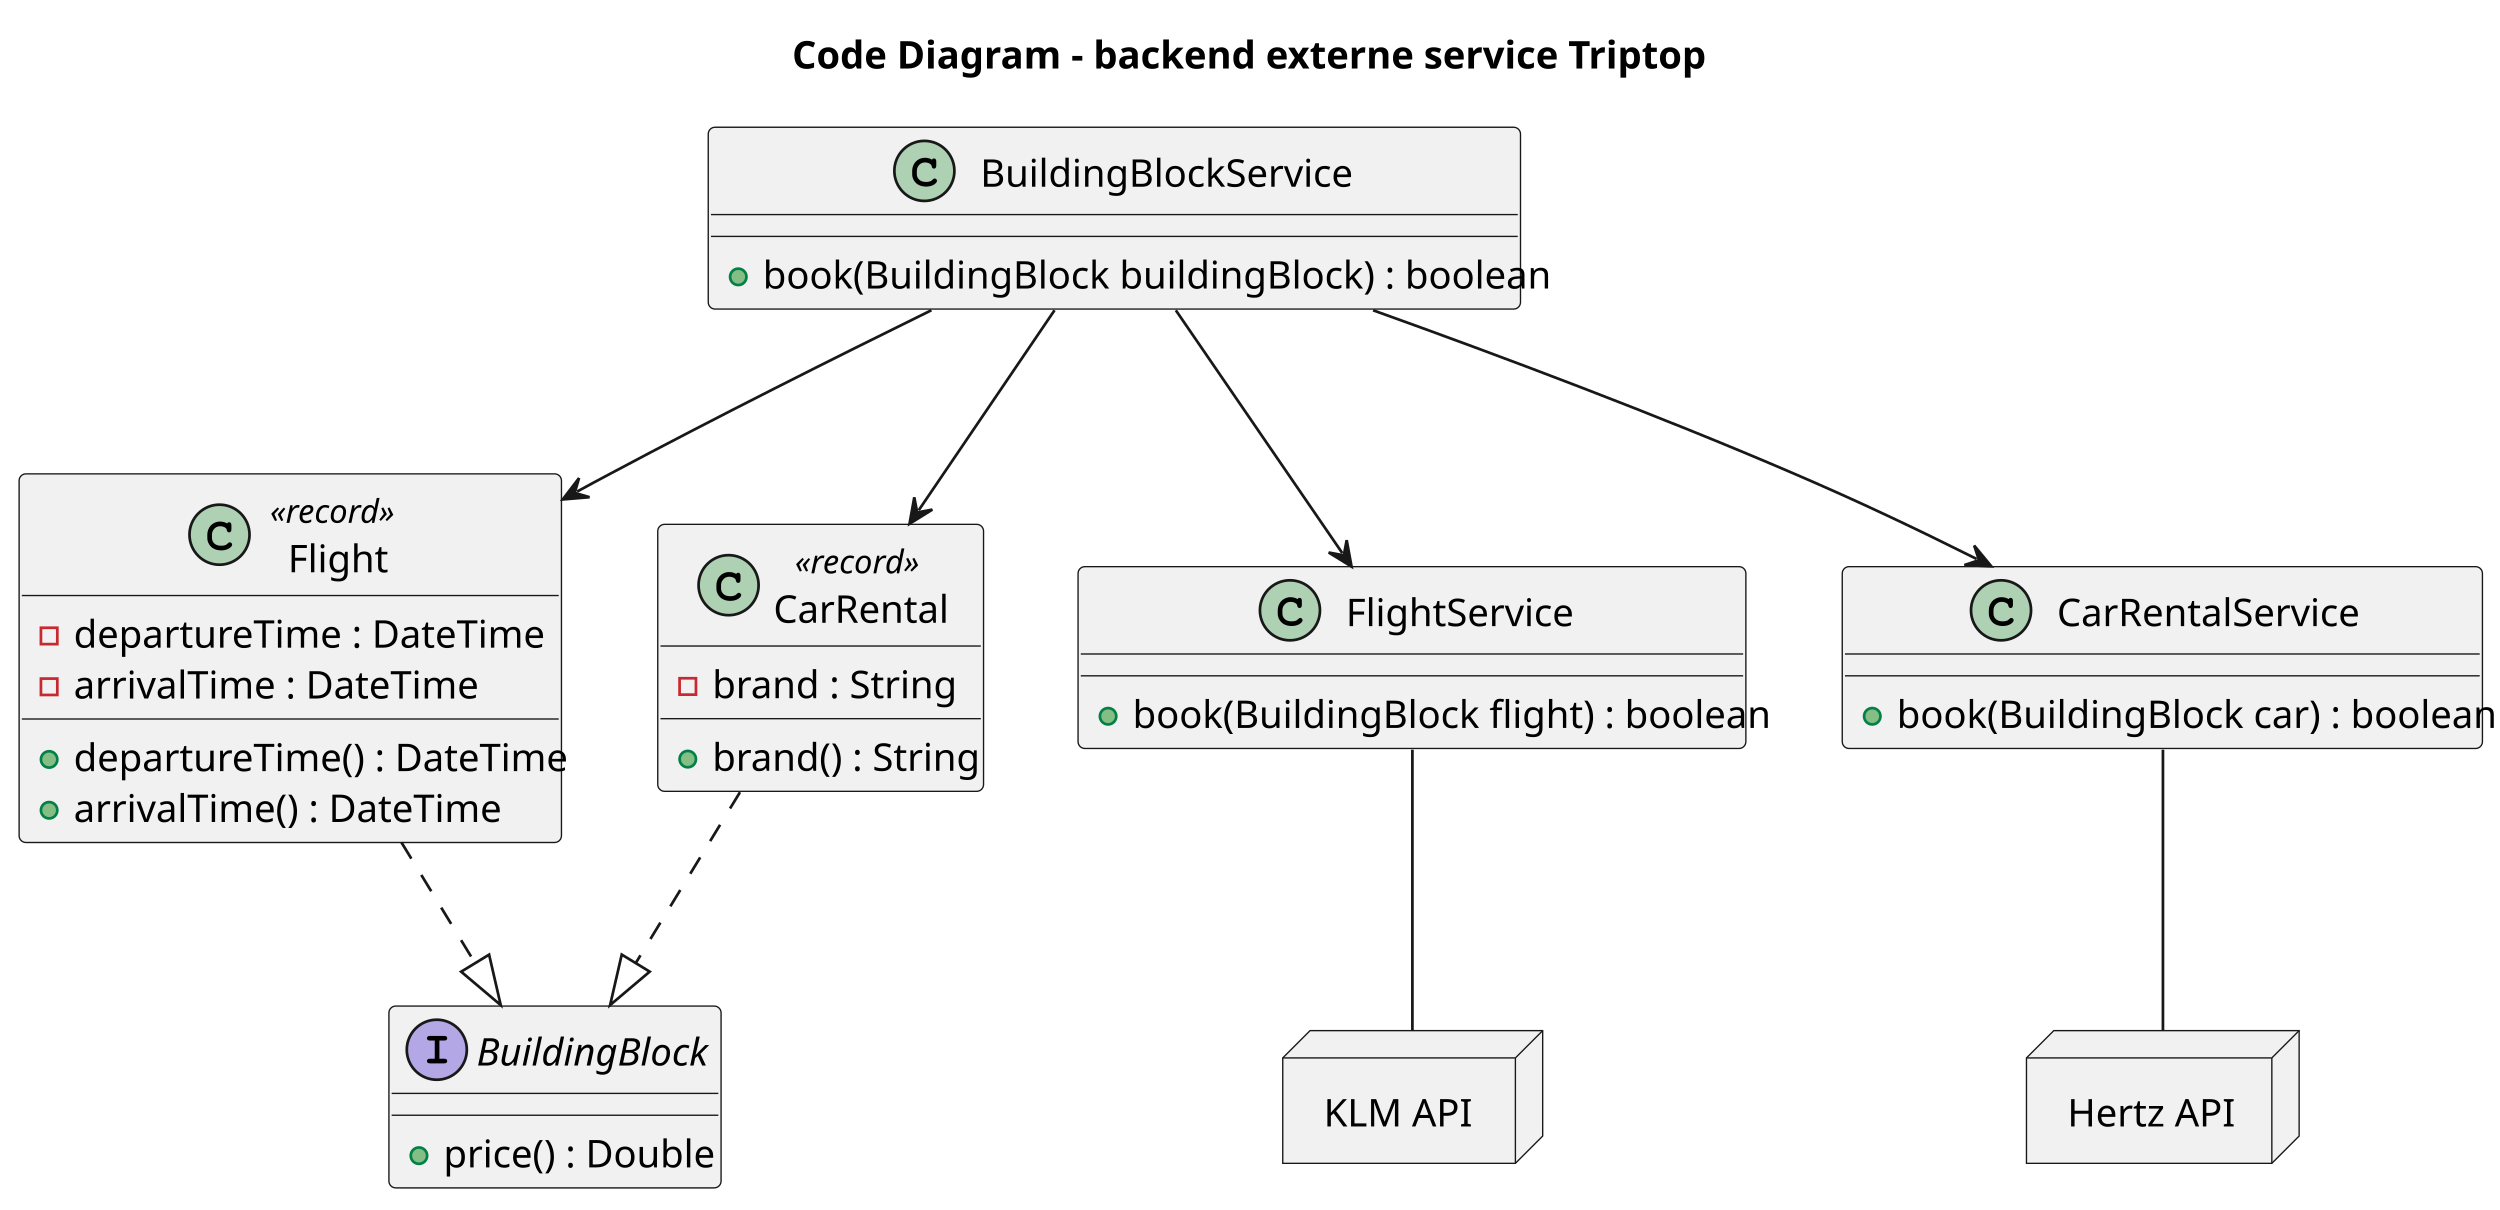
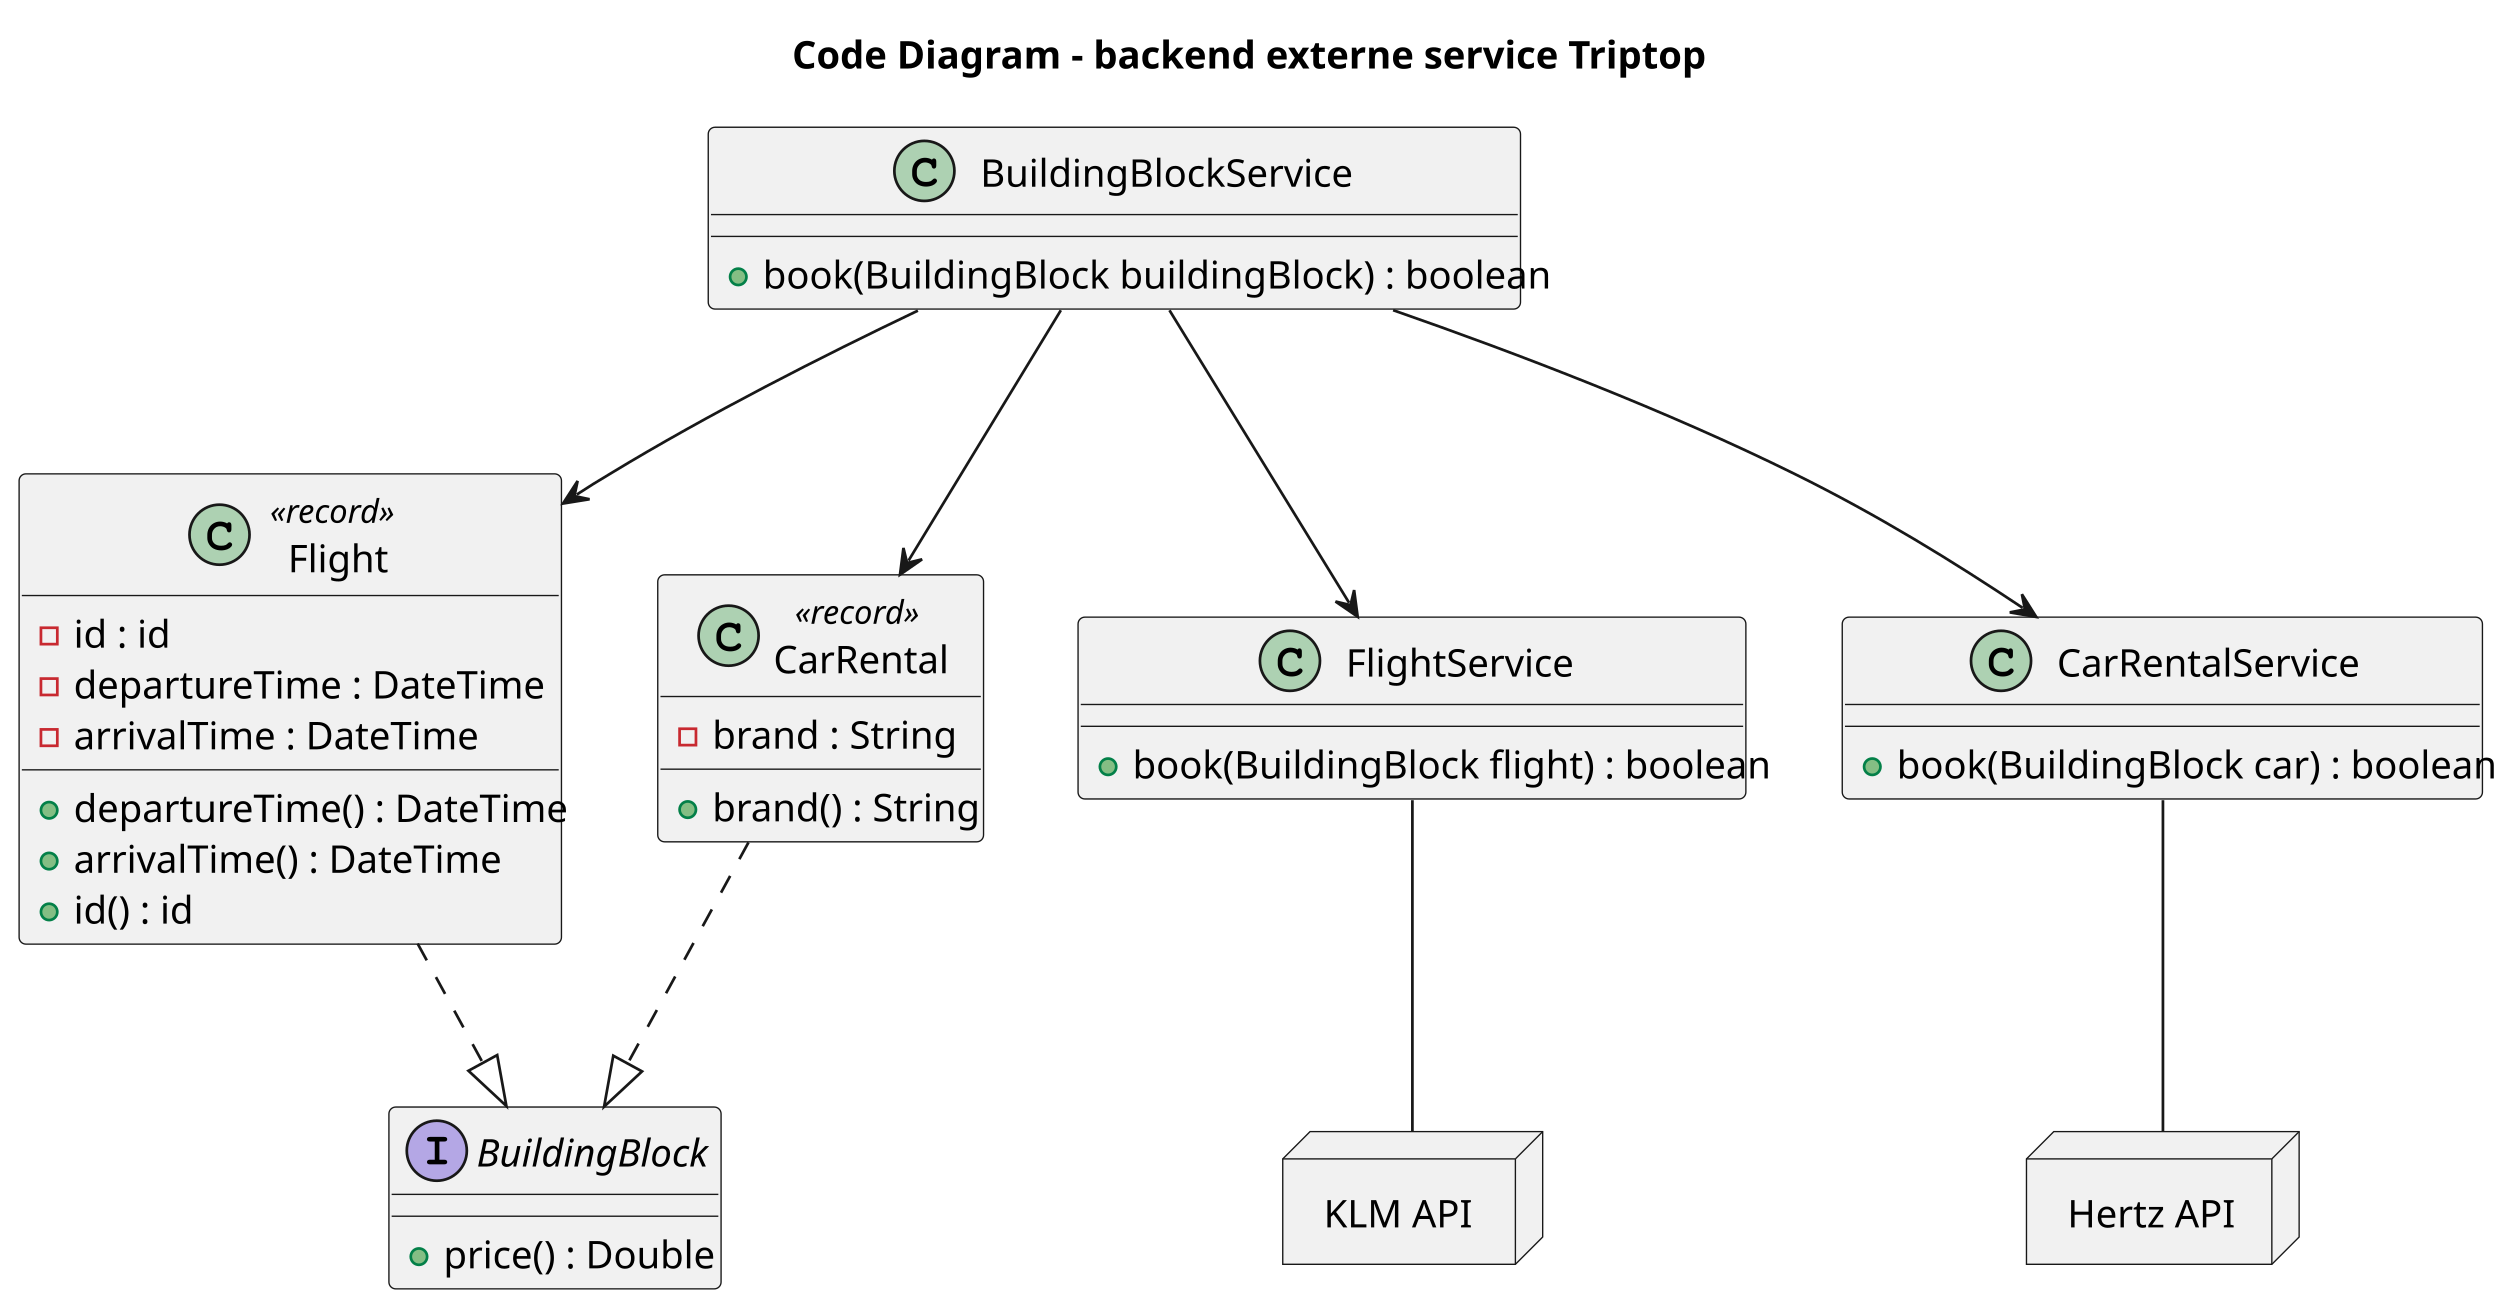
- <svg xmlns="http://www.w3.org/2000/svg" contentStyleType="text/css" height="443px" preserveAspectRatio="none" style="width:916px;height:443px;background:#FFFFFF;" version="1.1" viewBox="0 0 916 443" width="916px" zoomAndPan="magnify">
+ <svg xmlns="http://www.w3.org/2000/svg" contentStyleType="text/css" height="480px" preserveAspectRatio="none" style="width:916px;height:480px;background:#FFFFFF;" version="1.1" viewBox="0 0 916 480" width="916px" zoomAndPan="magnify">
  <defs />
  <g>
    <text fill="#000000" font-family="sans-serif" font-size="14" font-weight="bold" lengthAdjust="spacing" textLength="322.103" x="290.231" y="25.107">Code Diagram - backend externe service Triptop</text>
    <g id="elem_KLM">
-       <polygon fill="#F1F1F1" points="470,387.621,480,377.621,565.241,377.621,565.241,416.242,555.241,426.242,470,426.242,470,387.621" style="stroke:#181818;stroke-width:0.5;" />
-       <line style="stroke:#181818;stroke-width:0.5;" x1="555.241" x2="565.241" y1="387.621" y2="377.621" />
-       <line style="stroke:#181818;stroke-width:0.5;" x1="470" x2="555.241" y1="387.621" y2="387.621" />
-       <line style="stroke:#181818;stroke-width:0.5;" x1="555.241" x2="555.241" y1="387.621" y2="426.242" />
-       <text fill="#000000" font-family="sans-serif" font-size="14" lengthAdjust="spacing" textLength="55.241" x="485" y="412.728">KLM API</text>
+       <polygon fill="#F1F1F1" points="470,424.621,480,414.621,565.241,414.621,565.241,453.242,555.241,463.242,470,463.242,470,424.621" style="stroke:#181818;stroke-width:0.5;" />
+       <line style="stroke:#181818;stroke-width:0.5;" x1="555.241" x2="565.241" y1="424.621" y2="414.621" />
+       <line style="stroke:#181818;stroke-width:0.5;" x1="470" x2="555.241" y1="424.621" y2="424.621" />
+       <line style="stroke:#181818;stroke-width:0.5;" x1="555.241" x2="555.241" y1="424.621" y2="463.242" />
+       <text fill="#000000" font-family="sans-serif" font-size="14" lengthAdjust="spacing" textLength="55.241" x="485" y="449.728">KLM API</text>
    </g>
    <g id="elem_Hertz">
-       <polygon fill="#F1F1F1" points="742.5,387.621,752.5,377.621,842.403,377.621,842.403,416.242,832.403,426.242,742.5,426.242,742.5,387.621" style="stroke:#181818;stroke-width:0.5;" />
-       <line style="stroke:#181818;stroke-width:0.5;" x1="832.403" x2="842.403" y1="387.621" y2="377.621" />
-       <line style="stroke:#181818;stroke-width:0.5;" x1="742.5" x2="832.403" y1="387.621" y2="387.621" />
-       <line style="stroke:#181818;stroke-width:0.5;" x1="832.403" x2="832.403" y1="387.621" y2="426.242" />
-       <text fill="#000000" font-family="sans-serif" font-size="14" lengthAdjust="spacing" textLength="59.903" x="757.5" y="412.728">Hertz API</text>
+       <polygon fill="#F1F1F1" points="742.5,424.621,752.5,414.621,842.403,414.621,842.403,453.242,832.403,463.242,742.5,463.242,742.5,424.621" style="stroke:#181818;stroke-width:0.5;" />
+       <line style="stroke:#181818;stroke-width:0.5;" x1="832.403" x2="842.403" y1="424.621" y2="414.621" />
+       <line style="stroke:#181818;stroke-width:0.5;" x1="742.5" x2="832.403" y1="424.621" y2="424.621" />
+       <line style="stroke:#181818;stroke-width:0.5;" x1="832.403" x2="832.403" y1="424.621" y2="463.242" />
+       <text fill="#000000" font-family="sans-serif" font-size="14" lengthAdjust="spacing" textLength="59.903" x="757.5" y="449.728">Hertz API</text>
    </g>
    <g id="elem_Flight">
-       <rect codeLine="4" fill="#F1F1F1" height="135.066" id="Flight" rx="2.5" ry="2.5" style="stroke:#181818;stroke-width:0.5;" width="198.717" x="7" y="173.621" />
+       <rect codeLine="4" fill="#F1F1F1" height="172.309" id="Flight" rx="2.5" ry="2.5" style="stroke:#181818;stroke-width:0.5;" width="198.717" x="7" y="173.621" />
      <ellipse cx="80.428" cy="195.912" fill="#ADD1B2" rx="11" ry="11" style="stroke:#181818;stroke-width:1.0;" />
      <path d="M83.193,191.787 Q83.35,191.568 83.537,191.459 Q83.725,191.35 83.943,191.35 Q84.318,191.35 84.553,191.615 Q84.787,191.865 84.787,192.475 L84.787,193.928 Q84.787,194.537 84.553,194.803 Q84.318,195.068 83.943,195.068 Q83.6,195.068 83.397,194.865 Q83.193,194.678 83.084,194.162 Q83.037,193.803 82.85,193.615 Q82.522,193.24 81.912,193.022 Q81.303,192.803 80.678,192.803 Q79.912,192.803 79.272,193.131 Q78.647,193.459 78.147,194.209 Q77.662,194.959 77.662,195.99 L77.662,197.084 Q77.662,198.318 78.553,199.147 Q79.443,199.959 81.037,199.959 Q81.975,199.959 82.631,199.709 Q83.022,199.553 83.443,199.115 Q83.709,198.85 83.85,198.772 Q84.006,198.693 84.209,198.693 Q84.537,198.693 84.787,198.959 Q85.053,199.209 85.053,199.553 Q85.053,199.897 84.709,200.303 Q84.209,200.881 83.412,201.209 Q82.334,201.662 81.037,201.662 Q79.522,201.662 78.318,201.037 Q77.334,200.537 76.647,199.475 Q75.959,198.397 75.959,197.115 L75.959,195.959 Q75.959,194.631 76.568,193.49 Q77.193,192.334 78.287,191.725 Q79.381,191.1 80.615,191.1 Q81.35,191.1 81.99,191.272 Q82.647,191.428 83.193,191.787 Z " fill="#000000" />
      <text fill="#000000" font-family="sans-serif" font-size="12" font-style="italic" lengthAdjust="spacing" textLength="47.361" x="98.928" y="191.57">«record»</text>
      <text fill="#000000" font-family="sans-serif" font-size="14" lengthAdjust="spacing" textLength="34.234" x="105.491" y="209.69">Flight</text>
      <line style="stroke:#181818;stroke-width:0.5;" x1="8" x2="204.717" y1="218.203" y2="218.203" />
      <rect fill="none" height="6" style="stroke:#C82930;stroke-width:1.0;" width="6" x="15" y="230.014" />
-       <text fill="#000000" font-family="sans-serif" font-size="14" lengthAdjust="spacing" textLength="163.393" x="27" y="237.31">departureTime : DateTime</text>
+       <text fill="#000000" font-family="sans-serif" font-size="14" lengthAdjust="spacing" textLength="33.462" x="27" y="237.31">id : id</text>
      <rect fill="none" height="6" style="stroke:#C82930;stroke-width:1.0;" width="6" x="15" y="248.635" />
-       <text fill="#000000" font-family="sans-serif" font-size="14" lengthAdjust="spacing" textLength="141.579" x="27" y="255.932">arrivalTime : DateTime</text>
-       <line style="stroke:#181818;stroke-width:0.5;" x1="8" x2="204.717" y1="263.445" y2="263.445" />
-       <ellipse cx="18" cy="278.256" fill="#84BE84" rx="3" ry="3" style="stroke:#038048;stroke-width:1.0;" />
-       <text fill="#000000" font-family="sans-serif" font-size="14" lengthAdjust="spacing" textLength="172.717" x="27" y="282.553">departureTime() : DateTime</text>
+       <text fill="#000000" font-family="sans-serif" font-size="14" lengthAdjust="spacing" textLength="163.393" x="27" y="255.932">departureTime : DateTime</text>
+       <rect fill="none" height="6" style="stroke:#C82930;stroke-width:1.0;" width="6" x="15" y="267.256" />
+       <text fill="#000000" font-family="sans-serif" font-size="14" lengthAdjust="spacing" textLength="141.579" x="27" y="274.553">arrivalTime : DateTime</text>
+       <line style="stroke:#181818;stroke-width:0.5;" x1="8" x2="204.717" y1="282.066" y2="282.066" />
      <ellipse cx="18" cy="296.877" fill="#84BE84" rx="3" ry="3" style="stroke:#038048;stroke-width:1.0;" />
-       <text fill="#000000" font-family="sans-serif" font-size="14" lengthAdjust="spacing" textLength="150.903" x="27" y="301.174">arrivalTime() : DateTime</text>
+       <text fill="#000000" font-family="sans-serif" font-size="14" lengthAdjust="spacing" textLength="172.717" x="27" y="301.174">departureTime() : DateTime</text>
+       <ellipse cx="18" cy="315.498" fill="#84BE84" rx="3" ry="3" style="stroke:#038048;stroke-width:1.0;" />
+       <text fill="#000000" font-family="sans-serif" font-size="14" lengthAdjust="spacing" textLength="150.903" x="27" y="319.795">arrivalTime() : DateTime</text>
+       <ellipse cx="18" cy="334.119" fill="#84BE84" rx="3" ry="3" style="stroke:#038048;stroke-width:1.0;" />
+       <text fill="#000000" font-family="sans-serif" font-size="14" lengthAdjust="spacing" textLength="42.786" x="27" y="338.416">id() : id</text>
    </g>
    <g id="elem_CarRental">
-       <rect codeLine="11" fill="#F1F1F1" height="97.824" id="CarRental" rx="2.5" ry="2.5" style="stroke:#181818;stroke-width:0.5;" width="119.372" x="241" y="192.121" />
-       <ellipse cx="266.955" cy="214.412" fill="#ADD1B2" rx="11" ry="11" style="stroke:#181818;stroke-width:1.0;" />
-       <path d="M269.721,210.287 Q269.877,210.068 270.065,209.959 Q270.252,209.85 270.471,209.85 Q270.846,209.85 271.08,210.115 Q271.315,210.365 271.315,210.975 L271.315,212.428 Q271.315,213.037 271.08,213.303 Q270.846,213.568 270.471,213.568 Q270.127,213.568 269.924,213.365 Q269.721,213.178 269.611,212.662 Q269.565,212.303 269.377,212.115 Q269.049,211.74 268.44,211.522 Q267.83,211.303 267.205,211.303 Q266.44,211.303 265.799,211.631 Q265.174,211.959 264.674,212.709 Q264.19,213.459 264.19,214.49 L264.19,215.584 Q264.19,216.818 265.08,217.647 Q265.971,218.459 267.565,218.459 Q268.502,218.459 269.158,218.209 Q269.549,218.053 269.971,217.615 Q270.236,217.35 270.377,217.272 Q270.533,217.193 270.736,217.193 Q271.065,217.193 271.315,217.459 Q271.58,217.709 271.58,218.053 Q271.58,218.397 271.236,218.803 Q270.736,219.381 269.94,219.709 Q268.861,220.162 267.565,220.162 Q266.049,220.162 264.846,219.537 Q263.861,219.037 263.174,217.975 Q262.486,216.897 262.486,215.615 L262.486,214.459 Q262.486,213.131 263.096,211.99 Q263.721,210.834 264.815,210.225 Q265.908,209.6 267.143,209.6 Q267.877,209.6 268.518,209.772 Q269.174,209.928 269.721,210.287 Z " fill="#000000" />
-       <text fill="#000000" font-family="sans-serif" font-size="12" font-style="italic" lengthAdjust="spacing" textLength="47.361" x="291.223" y="210.07">«record»</text>
-       <text fill="#000000" font-family="sans-serif" font-size="14" lengthAdjust="spacing" textLength="63.027" x="283.39" y="228.19">CarRental</text>
-       <line style="stroke:#181818;stroke-width:0.5;" x1="242" x2="359.372" y1="236.703" y2="236.703" />
-       <rect fill="none" height="6" style="stroke:#C82930;stroke-width:1.0;" width="6" x="249" y="248.514" />
-       <text fill="#000000" font-family="sans-serif" font-size="14" lengthAdjust="spacing" textLength="84.048" x="261" y="255.81">brand : String</text>
-       <line style="stroke:#181818;stroke-width:0.5;" x1="242" x2="359.372" y1="263.324" y2="263.324" />
-       <ellipse cx="252" cy="278.135" fill="#84BE84" rx="3" ry="3" style="stroke:#038048;stroke-width:1.0;" />
-       <text fill="#000000" font-family="sans-serif" font-size="14" lengthAdjust="spacing" textLength="93.372" x="261" y="282.432">brand() : String</text>
+       <rect codeLine="13" fill="#F1F1F1" height="97.824" id="CarRental" rx="2.5" ry="2.5" style="stroke:#181818;stroke-width:0.5;" width="119.372" x="241" y="210.621" />
+       <ellipse cx="266.955" cy="232.912" fill="#ADD1B2" rx="11" ry="11" style="stroke:#181818;stroke-width:1.0;" />
+       <path d="M269.721,228.787 Q269.877,228.568 270.065,228.459 Q270.252,228.35 270.471,228.35 Q270.846,228.35 271.08,228.615 Q271.315,228.865 271.315,229.475 L271.315,230.928 Q271.315,231.537 271.08,231.803 Q270.846,232.068 270.471,232.068 Q270.127,232.068 269.924,231.865 Q269.721,231.678 269.611,231.162 Q269.565,230.803 269.377,230.615 Q269.049,230.24 268.44,230.022 Q267.83,229.803 267.205,229.803 Q266.44,229.803 265.799,230.131 Q265.174,230.459 264.674,231.209 Q264.19,231.959 264.19,232.99 L264.19,234.084 Q264.19,235.318 265.08,236.147 Q265.971,236.959 267.565,236.959 Q268.502,236.959 269.158,236.709 Q269.549,236.553 269.971,236.115 Q270.236,235.85 270.377,235.772 Q270.533,235.693 270.736,235.693 Q271.065,235.693 271.315,235.959 Q271.58,236.209 271.58,236.553 Q271.58,236.897 271.236,237.303 Q270.736,237.881 269.94,238.209 Q268.861,238.662 267.565,238.662 Q266.049,238.662 264.846,238.037 Q263.861,237.537 263.174,236.475 Q262.486,235.397 262.486,234.115 L262.486,232.959 Q262.486,231.631 263.096,230.49 Q263.721,229.334 264.815,228.725 Q265.908,228.1 267.143,228.1 Q267.877,228.1 268.518,228.272 Q269.174,228.428 269.721,228.787 Z " fill="#000000" />
+       <text fill="#000000" font-family="sans-serif" font-size="12" font-style="italic" lengthAdjust="spacing" textLength="47.361" x="291.223" y="228.57">«record»</text>
+       <text fill="#000000" font-family="sans-serif" font-size="14" lengthAdjust="spacing" textLength="63.027" x="283.39" y="246.69">CarRental</text>
+       <line style="stroke:#181818;stroke-width:0.5;" x1="242" x2="359.372" y1="255.203" y2="255.203" />
+       <rect fill="none" height="6" style="stroke:#C82930;stroke-width:1.0;" width="6" x="249" y="267.014" />
+       <text fill="#000000" font-family="sans-serif" font-size="14" lengthAdjust="spacing" textLength="84.048" x="261" y="274.31">brand : String</text>
+       <line style="stroke:#181818;stroke-width:0.5;" x1="242" x2="359.372" y1="281.824" y2="281.824" />
+       <ellipse cx="252" cy="296.635" fill="#84BE84" rx="3" ry="3" style="stroke:#038048;stroke-width:1.0;" />
+       <text fill="#000000" font-family="sans-serif" font-size="14" lengthAdjust="spacing" textLength="93.372" x="261" y="300.932">brand() : String</text>
    </g>
    <g id="elem_BuildingBlockService">
-       <rect codeLine="16" fill="#F1F1F1" height="66.621" id="BuildingBlockService" rx="2.5" ry="2.5" style="stroke:#181818;stroke-width:0.5;" width="297.612" x="259.5" y="46.621" />
+       <rect codeLine="18" fill="#F1F1F1" height="66.621" id="BuildingBlockService" rx="2.5" ry="2.5" style="stroke:#181818;stroke-width:0.5;" width="297.612" x="259.5" y="46.621" />
      <ellipse cx="338.691" cy="62.621" fill="#ADD1B2" rx="11" ry="11" style="stroke:#181818;stroke-width:1.0;" />
      <path d="M341.457,58.496 Q341.613,58.277 341.8,58.168 Q341.988,58.059 342.207,58.059 Q342.582,58.059 342.816,58.324 Q343.05,58.574 343.05,59.184 L343.05,60.637 Q343.05,61.246 342.816,61.512 Q342.582,61.777 342.207,61.777 Q341.863,61.777 341.66,61.574 Q341.457,61.387 341.347,60.871 Q341.3,60.512 341.113,60.324 Q340.785,59.949 340.175,59.73 Q339.566,59.512 338.941,59.512 Q338.175,59.512 337.535,59.84 Q336.91,60.168 336.41,60.918 Q335.925,61.668 335.925,62.699 L335.925,63.793 Q335.925,65.027 336.816,65.856 Q337.707,66.668 339.3,66.668 Q340.238,66.668 340.894,66.418 Q341.285,66.262 341.707,65.824 Q341.972,65.559 342.113,65.481 Q342.269,65.402 342.472,65.402 Q342.8,65.402 343.05,65.668 Q343.316,65.918 343.316,66.262 Q343.316,66.606 342.972,67.012 Q342.472,67.59 341.675,67.918 Q340.597,68.371 339.3,68.371 Q337.785,68.371 336.582,67.746 Q335.597,67.246 334.91,66.184 Q334.222,65.106 334.222,63.824 L334.222,62.668 Q334.222,61.34 334.832,60.199 Q335.457,59.043 336.55,58.434 Q337.644,57.809 338.878,57.809 Q339.613,57.809 340.253,57.98 Q340.91,58.137 341.457,58.496 Z " fill="#000000" />
      <text fill="#000000" font-family="sans-serif" font-size="14" lengthAdjust="spacing" textLength="130.731" x="359.191" y="68.418">BuildingBlockService</text>
      <line style="stroke:#181818;stroke-width:0.5;" x1="260.5" x2="556.112" y1="78.621" y2="78.621" />
      <line style="stroke:#181818;stroke-width:0.5;" x1="260.5" x2="556.112" y1="86.621" y2="86.621" />
      <ellipse cx="270.5" cy="101.432" fill="#84BE84" rx="3" ry="3" style="stroke:#038048;stroke-width:1.0;" />
      <text fill="#000000" font-family="sans-serif" font-size="14" lengthAdjust="spacing" textLength="271.612" x="279.5" y="105.728">book(BuildingBlock buildingBlock) : boolean</text>
    </g>
    <g id="elem_FlightService">
-       <rect codeLine="20" fill="#F1F1F1" height="66.621" id="FlightService" rx="2.5" ry="2.5" style="stroke:#181818;stroke-width:0.5;" width="244.689" x="395" y="207.621" />
-       <ellipse cx="472.636" cy="223.621" fill="#ADD1B2" rx="11" ry="11" style="stroke:#181818;stroke-width:1.0;" />
-       <path d="M475.401,219.496 Q475.558,219.277 475.745,219.168 Q475.933,219.059 476.151,219.059 Q476.526,219.059 476.761,219.324 Q476.995,219.574 476.995,220.184 L476.995,221.637 Q476.995,222.246 476.761,222.512 Q476.526,222.777 476.151,222.777 Q475.808,222.777 475.604,222.574 Q475.401,222.387 475.292,221.871 Q475.245,221.512 475.058,221.324 Q474.729,220.949 474.12,220.731 Q473.511,220.512 472.886,220.512 Q472.12,220.512 471.479,220.84 Q470.854,221.168 470.354,221.918 Q469.87,222.668 469.87,223.699 L469.87,224.793 Q469.87,226.027 470.761,226.856 Q471.651,227.668 473.245,227.668 Q474.183,227.668 474.839,227.418 Q475.229,227.262 475.651,226.824 Q475.917,226.559 476.058,226.481 Q476.214,226.402 476.417,226.402 Q476.745,226.402 476.995,226.668 Q477.261,226.918 477.261,227.262 Q477.261,227.606 476.917,228.012 Q476.417,228.59 475.62,228.918 Q474.542,229.371 473.245,229.371 Q471.729,229.371 470.526,228.746 Q469.542,228.246 468.854,227.184 Q468.167,226.106 468.167,224.824 L468.167,223.668 Q468.167,222.34 468.776,221.199 Q469.401,220.043 470.495,219.434 Q471.589,218.809 472.823,218.809 Q473.558,218.809 474.198,218.981 Q474.854,219.137 475.401,219.496 Z " fill="#000000" />
-       <text fill="#000000" font-family="sans-serif" font-size="14" lengthAdjust="spacing" textLength="80.917" x="493.136" y="229.418">FlightService</text>
-       <line style="stroke:#181818;stroke-width:0.5;" x1="396" x2="638.688" y1="239.621" y2="239.621" />
-       <line style="stroke:#181818;stroke-width:0.5;" x1="396" x2="638.688" y1="247.621" y2="247.621" />
-       <ellipse cx="406" cy="262.432" fill="#84BE84" rx="3" ry="3" style="stroke:#038048;stroke-width:1.0;" />
-       <text fill="#000000" font-family="sans-serif" font-size="14" lengthAdjust="spacing" textLength="218.689" x="415" y="266.728">book(BuildingBlock flight) : boolean</text>
+       <rect codeLine="22" fill="#F1F1F1" height="66.621" id="FlightService" rx="2.5" ry="2.5" style="stroke:#181818;stroke-width:0.5;" width="244.689" x="395" y="226.121" />
+       <ellipse cx="472.636" cy="242.121" fill="#ADD1B2" rx="11" ry="11" style="stroke:#181818;stroke-width:1.0;" />
+       <path d="M475.401,237.996 Q475.558,237.777 475.745,237.668 Q475.933,237.559 476.151,237.559 Q476.526,237.559 476.761,237.824 Q476.995,238.074 476.995,238.684 L476.995,240.137 Q476.995,240.746 476.761,241.012 Q476.526,241.277 476.151,241.277 Q475.808,241.277 475.604,241.074 Q475.401,240.887 475.292,240.371 Q475.245,240.012 475.058,239.824 Q474.729,239.449 474.12,239.231 Q473.511,239.012 472.886,239.012 Q472.12,239.012 471.479,239.34 Q470.854,239.668 470.354,240.418 Q469.87,241.168 469.87,242.199 L469.87,243.293 Q469.87,244.527 470.761,245.356 Q471.651,246.168 473.245,246.168 Q474.183,246.168 474.839,245.918 Q475.229,245.762 475.651,245.324 Q475.917,245.059 476.058,244.981 Q476.214,244.902 476.417,244.902 Q476.745,244.902 476.995,245.168 Q477.261,245.418 477.261,245.762 Q477.261,246.106 476.917,246.512 Q476.417,247.09 475.62,247.418 Q474.542,247.871 473.245,247.871 Q471.729,247.871 470.526,247.246 Q469.542,246.746 468.854,245.684 Q468.167,244.606 468.167,243.324 L468.167,242.168 Q468.167,240.84 468.776,239.699 Q469.401,238.543 470.495,237.934 Q471.589,237.309 472.823,237.309 Q473.558,237.309 474.198,237.481 Q474.854,237.637 475.401,237.996 Z " fill="#000000" />
+       <text fill="#000000" font-family="sans-serif" font-size="14" lengthAdjust="spacing" textLength="80.917" x="493.136" y="247.918">FlightService</text>
+       <line style="stroke:#181818;stroke-width:0.5;" x1="396" x2="638.688" y1="258.121" y2="258.121" />
+       <line style="stroke:#181818;stroke-width:0.5;" x1="396" x2="638.688" y1="266.121" y2="266.121" />
+       <ellipse cx="406" cy="280.932" fill="#84BE84" rx="3" ry="3" style="stroke:#038048;stroke-width:1.0;" />
+       <text fill="#000000" font-family="sans-serif" font-size="14" lengthAdjust="spacing" textLength="218.689" x="415" y="285.228">book(BuildingBlock flight) : boolean</text>
    </g>
    <g id="elem_CarRentalService">
-       <rect codeLine="24" fill="#F1F1F1" height="66.621" id="CarRentalService" rx="2.5" ry="2.5" style="stroke:#181818;stroke-width:0.5;" width="234.565" x="675" y="207.621" />
-       <ellipse cx="733.177" cy="223.621" fill="#ADD1B2" rx="11" ry="11" style="stroke:#181818;stroke-width:1.0;" />
-       <path d="M735.943,219.496 Q736.099,219.277 736.287,219.168 Q736.474,219.059 736.693,219.059 Q737.068,219.059 737.302,219.324 Q737.537,219.574 737.537,220.184 L737.537,221.637 Q737.537,222.246 737.302,222.512 Q737.068,222.777 736.693,222.777 Q736.349,222.777 736.146,222.574 Q735.943,222.387 735.833,221.871 Q735.787,221.512 735.599,221.324 Q735.271,220.949 734.662,220.731 Q734.052,220.512 733.427,220.512 Q732.662,220.512 732.021,220.84 Q731.396,221.168 730.896,221.918 Q730.412,222.668 730.412,223.699 L730.412,224.793 Q730.412,226.027 731.302,226.856 Q732.193,227.668 733.787,227.668 Q734.724,227.668 735.38,227.418 Q735.771,227.262 736.193,226.824 Q736.458,226.559 736.599,226.481 Q736.755,226.402 736.958,226.402 Q737.287,226.402 737.537,226.668 Q737.802,226.918 737.802,227.262 Q737.802,227.606 737.458,228.012 Q736.958,228.59 736.162,228.918 Q735.083,229.371 733.787,229.371 Q732.271,229.371 731.068,228.746 Q730.083,228.246 729.396,227.184 Q728.708,226.106 728.708,224.824 L728.708,223.668 Q728.708,222.34 729.318,221.199 Q729.943,220.043 731.037,219.434 Q732.13,218.809 733.365,218.809 Q734.099,218.809 734.74,218.981 Q735.396,219.137 735.943,219.496 Z " fill="#000000" />
-       <text fill="#000000" font-family="sans-serif" font-size="14" lengthAdjust="spacing" textLength="109.71" x="753.677" y="229.418">CarRentalService</text>
-       <line style="stroke:#181818;stroke-width:0.5;" x1="676" x2="908.564" y1="239.621" y2="239.621" />
-       <line style="stroke:#181818;stroke-width:0.5;" x1="676" x2="908.564" y1="247.621" y2="247.621" />
-       <ellipse cx="686" cy="262.432" fill="#84BE84" rx="3" ry="3" style="stroke:#038048;stroke-width:1.0;" />
-       <text fill="#000000" font-family="sans-serif" font-size="14" lengthAdjust="spacing" textLength="208.565" x="695" y="266.728">book(BuildingBlock car) : boolean</text>
+       <rect codeLine="26" fill="#F1F1F1" height="66.621" id="CarRentalService" rx="2.5" ry="2.5" style="stroke:#181818;stroke-width:0.5;" width="234.565" x="675" y="226.121" />
+       <ellipse cx="733.177" cy="242.121" fill="#ADD1B2" rx="11" ry="11" style="stroke:#181818;stroke-width:1.0;" />
+       <path d="M735.943,237.996 Q736.099,237.777 736.287,237.668 Q736.474,237.559 736.693,237.559 Q737.068,237.559 737.302,237.824 Q737.537,238.074 737.537,238.684 L737.537,240.137 Q737.537,240.746 737.302,241.012 Q737.068,241.277 736.693,241.277 Q736.349,241.277 736.146,241.074 Q735.943,240.887 735.833,240.371 Q735.787,240.012 735.599,239.824 Q735.271,239.449 734.662,239.231 Q734.052,239.012 733.427,239.012 Q732.662,239.012 732.021,239.34 Q731.396,239.668 730.896,240.418 Q730.412,241.168 730.412,242.199 L730.412,243.293 Q730.412,244.527 731.302,245.356 Q732.193,246.168 733.787,246.168 Q734.724,246.168 735.38,245.918 Q735.771,245.762 736.193,245.324 Q736.458,245.059 736.599,244.981 Q736.755,244.902 736.958,244.902 Q737.287,244.902 737.537,245.168 Q737.802,245.418 737.802,245.762 Q737.802,246.106 737.458,246.512 Q736.958,247.09 736.162,247.418 Q735.083,247.871 733.787,247.871 Q732.271,247.871 731.068,247.246 Q730.083,246.746 729.396,245.684 Q728.708,244.606 728.708,243.324 L728.708,242.168 Q728.708,240.84 729.318,239.699 Q729.943,238.543 731.037,237.934 Q732.13,237.309 733.365,237.309 Q734.099,237.309 734.74,237.481 Q735.396,237.637 735.943,237.996 Z " fill="#000000" />
+       <text fill="#000000" font-family="sans-serif" font-size="14" lengthAdjust="spacing" textLength="109.71" x="753.677" y="247.918">CarRentalService</text>
+       <line style="stroke:#181818;stroke-width:0.5;" x1="676" x2="908.564" y1="258.121" y2="258.121" />
+       <line style="stroke:#181818;stroke-width:0.5;" x1="676" x2="908.564" y1="266.121" y2="266.121" />
+       <ellipse cx="686" cy="280.932" fill="#84BE84" rx="3" ry="3" style="stroke:#038048;stroke-width:1.0;" />
+       <text fill="#000000" font-family="sans-serif" font-size="14" lengthAdjust="spacing" textLength="208.565" x="695" y="285.228">book(BuildingBlock car) : boolean</text>
    </g>
    <g id="elem_BuildingBlock">
-       <rect codeLine="28" fill="#F1F1F1" height="66.621" id="BuildingBlock" rx="2.5" ry="2.5" style="stroke:#181818;stroke-width:0.5;" width="121.703" x="142.5" y="368.621" />
-       <ellipse cx="160.045" cy="384.621" fill="#B4A7E5" rx="11" ry="11" style="stroke:#181818;stroke-width:1.0;" />
-       <path d="M160.998,381.262 L160.998,387.918 L162.717,387.918 Q163.326,387.918 163.592,388.152 Q163.857,388.387 163.857,388.777 Q163.857,389.152 163.592,389.387 Q163.326,389.621 162.717,389.621 L157.576,389.621 Q156.967,389.621 156.701,389.387 Q156.435,389.152 156.435,388.762 Q156.435,388.387 156.701,388.152 Q156.967,387.918 157.576,387.918 L159.295,387.918 L159.295,381.262 L157.576,381.262 Q156.967,381.262 156.701,381.027 Q156.435,380.793 156.435,380.402 Q156.435,380.027 156.701,379.793 Q156.967,379.559 157.576,379.559 L162.717,379.559 Q163.326,379.559 163.592,379.793 Q163.857,380.027 163.857,380.402 Q163.857,380.793 163.592,381.027 Q163.326,381.262 162.717,381.262 L160.998,381.262 Z " fill="#000000" />
-       <text fill="#000000" font-family="sans-serif" font-size="14" font-style="italic" lengthAdjust="spacing" textLength="84.048" x="174.61" y="390.418">BuildingBlock</text>
-       <line style="stroke:#181818;stroke-width:0.5;" x1="143.5" x2="263.203" y1="400.621" y2="400.621" />
-       <line style="stroke:#181818;stroke-width:0.5;" x1="143.5" x2="263.203" y1="408.621" y2="408.621" />
-       <ellipse cx="153.5" cy="423.432" fill="#84BE84" rx="3" ry="3" style="stroke:#038048;stroke-width:1.0;" />
-       <text fill="#000000" font-family="sans-serif" font-size="14" lengthAdjust="spacing" textLength="95.703" x="162.5" y="427.728">price() : Double</text>
+       <rect codeLine="30" fill="#F1F1F1" height="66.621" id="BuildingBlock" rx="2.5" ry="2.5" style="stroke:#181818;stroke-width:0.5;" width="121.703" x="142.5" y="405.621" />
+       <ellipse cx="160.045" cy="421.621" fill="#B4A7E5" rx="11" ry="11" style="stroke:#181818;stroke-width:1.0;" />
+       <path d="M160.998,418.262 L160.998,424.918 L162.717,424.918 Q163.326,424.918 163.592,425.152 Q163.857,425.387 163.857,425.777 Q163.857,426.152 163.592,426.387 Q163.326,426.621 162.717,426.621 L157.576,426.621 Q156.967,426.621 156.701,426.387 Q156.435,426.152 156.435,425.762 Q156.435,425.387 156.701,425.152 Q156.967,424.918 157.576,424.918 L159.295,424.918 L159.295,418.262 L157.576,418.262 Q156.967,418.262 156.701,418.027 Q156.435,417.793 156.435,417.402 Q156.435,417.027 156.701,416.793 Q156.967,416.559 157.576,416.559 L162.717,416.559 Q163.326,416.559 163.592,416.793 Q163.857,417.027 163.857,417.402 Q163.857,417.793 163.592,418.027 Q163.326,418.262 162.717,418.262 L160.998,418.262 Z " fill="#000000" />
+       <text fill="#000000" font-family="sans-serif" font-size="14" font-style="italic" lengthAdjust="spacing" textLength="84.048" x="174.61" y="427.418">BuildingBlock</text>
+       <line style="stroke:#181818;stroke-width:0.5;" x1="143.5" x2="263.203" y1="437.621" y2="437.621" />
+       <line style="stroke:#181818;stroke-width:0.5;" x1="143.5" x2="263.203" y1="445.621" y2="445.621" />
+       <ellipse cx="153.5" cy="460.432" fill="#84BE84" rx="3" ry="3" style="stroke:#038048;stroke-width:1.0;" />
+       <text fill="#000000" font-family="sans-serif" font-size="14" lengthAdjust="spacing" textLength="95.703" x="162.5" y="464.728">price() : Double</text>
    </g>
    <g id="link_BuildingBlockService_FlightService">
-       <path codeLine="32" d="M430.82,113.681 C449.63,141.121 473.017,175.232 491.817,202.653 " fill="none" id="BuildingBlockService-to-FlightService" style="stroke:#181818;stroke-width:1.0;" />
-       <polygon fill="#181818" points="495.21,207.601,493.42,197.916,492.383,203.477,486.822,202.44,495.21,207.601" style="stroke:#181818;stroke-width:1.0;" />
+       <path codeLine="34" d="M428.49,113.681 C448.1,145.601 474.68,188.899 494.31,220.858 " fill="none" id="BuildingBlockService-to-FlightService" style="stroke:#181818;stroke-width:1.0;" />
+       <polygon fill="#181818" points="497.45,225.971,496.148,216.209,494.833,221.711,489.331,220.396,497.45,225.971" style="stroke:#181818;stroke-width:1.0;" />
    </g>
    <g id="link_BuildingBlockService_CarRentalService">
-       <path codeLine="33" d="M503.1,113.691 C549.99,130.491 607.2,151.961 657.5,173.621 C681.38,183.901 701.722,193.561 724.232,204.801 " fill="none" id="BuildingBlockService-to-CarRentalService" style="stroke:#181818;stroke-width:1.0;" />
-       <polygon fill="#181818" points="729.6,207.481,723.335,199.882,725.127,205.247,719.761,207.039,729.6,207.481" style="stroke:#181818;stroke-width:1.0;" />
+       <path codeLine="35" d="M510.44,113.651 C556.31,129.631 610.57,150.441 657.5,173.621 C688.17,188.771 715.669,205.751 741.099,222.721 " fill="none" id="BuildingBlockService-to-CarRentalService" style="stroke:#181818;stroke-width:1.0;" />
+       <polygon fill="#181818" points="746.09,226.051,740.824,217.728,741.931,223.276,736.384,224.383,746.09,226.051" style="stroke:#181818;stroke-width:1.0;" />
    </g>
    <g id="link_BuildingBlockService_CarRental">
-       <path codeLine="34" d="M386.38,113.681 C371.08,136.211 353.821,161.617 336.621,186.947 " fill="none" id="BuildingBlockService-to-CarRental" style="stroke:#181818;stroke-width:1.0;" />
-       <polygon fill="#181818" points="333.25,191.911,341.615,186.713,336.059,187.775,334.997,182.218,333.25,191.911" style="stroke:#181818;stroke-width:1.0;" />
+       <path codeLine="36" d="M388.69,113.681 C372.19,140.801 351.569,174.695 332.879,205.415 " fill="none" id="BuildingBlockService-to-CarRental" style="stroke:#181818;stroke-width:1.0;" />
+       <polygon fill="#181818" points="329.76,210.541,337.855,204.931,332.359,206.269,331.021,200.773,329.76,210.541" style="stroke:#181818;stroke-width:1.0;" />
    </g>
    <g id="link_BuildingBlockService_Flight">
-       <path codeLine="35" d="M341.27,113.661 C305.98,131.021 262.15,152.991 223.5,173.621 C217.83,176.651 217.292,176.908 211.452,180.108 " fill="none" id="BuildingBlockService-to-Flight" style="stroke:#181818;stroke-width:1.0;" />
-       <polygon fill="#181818" points="206.19,182.991,216.005,182.174,210.575,180.588,212.161,175.158,206.19,182.991" style="stroke:#181818;stroke-width:1.0;" />
+       <path codeLine="37" d="M336.31,113.811 C301.49,130.431 259.56,151.711 223.5,173.621 C217.81,177.071 217.074,177.451 211.314,181.211 " fill="none" id="BuildingBlockService-to-Flight" style="stroke:#181818;stroke-width:1.0;" />
+       <polygon fill="#181818" points="206.29,184.491,216.013,182.921,210.477,181.758,211.64,176.222,206.29,184.491" style="stroke:#181818;stroke-width:1.0;" />
    </g>
    <g id="link_Flight_BuildingBlock">
-       <path codeLine="36" d="M147.07,308.631 C159.64,329.221 163.555,335.645 174.085,352.905 " fill="none" id="Flight-to-BuildingBlock" style="stroke:#181818;stroke-width:1.0;stroke-dasharray:7.0,7.0;" />
-       <polygon fill="none" points="183.46,368.271,179.208,349.78,168.963,356.03,183.46,368.271" style="stroke:#181818;stroke-width:1.0;" />
+       <path codeLine="38" d="M153.01,345.731 C164.58,366.911 167.678,372.566 176.908,389.456 " fill="none" id="Flight-to-BuildingBlock" style="stroke:#181818;stroke-width:1.0;stroke-dasharray:7.0,7.0;" />
+       <polygon fill="none" points="185.54,405.251,182.173,386.579,171.643,392.333,185.54,405.251" style="stroke:#181818;stroke-width:1.0;" />
    </g>
    <g id="link_CarRental_BuildingBlock">
-       <path codeLine="37" d="M271.13,290.261 C255.74,315.481 246.665,330.365 232.925,352.885 " fill="none" id="CarRental-to-BuildingBlock" style="stroke:#181818;stroke-width:1.0;stroke-dasharray:7.0,7.0;" />
-       <polygon fill="none" points="223.55,368.251,238.047,356.01,227.803,349.76,223.55,368.251" style="stroke:#181818;stroke-width:1.0;" />
+       <path codeLine="39" d="M274.25,308.651 C257.47,339.351 244.789,362.554 229.969,389.684 " fill="none" id="CarRental-to-BuildingBlock" style="stroke:#181818;stroke-width:1.0;stroke-dasharray:7.0,7.0;" />
+       <polygon fill="none" points="221.34,405.481,235.235,392.561,224.703,386.808,221.34,405.481" style="stroke:#181818;stroke-width:1.0;" />
    </g>
    <g id="link_FlightService_KLM">
-       <path codeLine="46" d="M517.5,274.681 C517.5,305.211 517.5,350.121 517.5,377.391 " fill="none" id="FlightService-KLM" style="stroke:#181818;stroke-width:1.0;" />
+       <path codeLine="48" d="M517.5,293.181 C517.5,328.311 517.5,383.391 517.5,414.561 " fill="none" id="FlightService-KLM" style="stroke:#181818;stroke-width:1.0;" />
    </g>
    <g id="link_CarRentalService_Hertz">
-       <path codeLine="47" d="M792.5,274.681 C792.5,305.211 792.5,350.121 792.5,377.391 " fill="none" id="CarRentalService-Hertz" style="stroke:#181818;stroke-width:1.0;" />
+       <path codeLine="49" d="M792.5,293.181 C792.5,328.311 792.5,383.391 792.5,414.561 " fill="none" id="CarRentalService-Hertz" style="stroke:#181818;stroke-width:1.0;" />
    </g>
  </g>
</svg>
